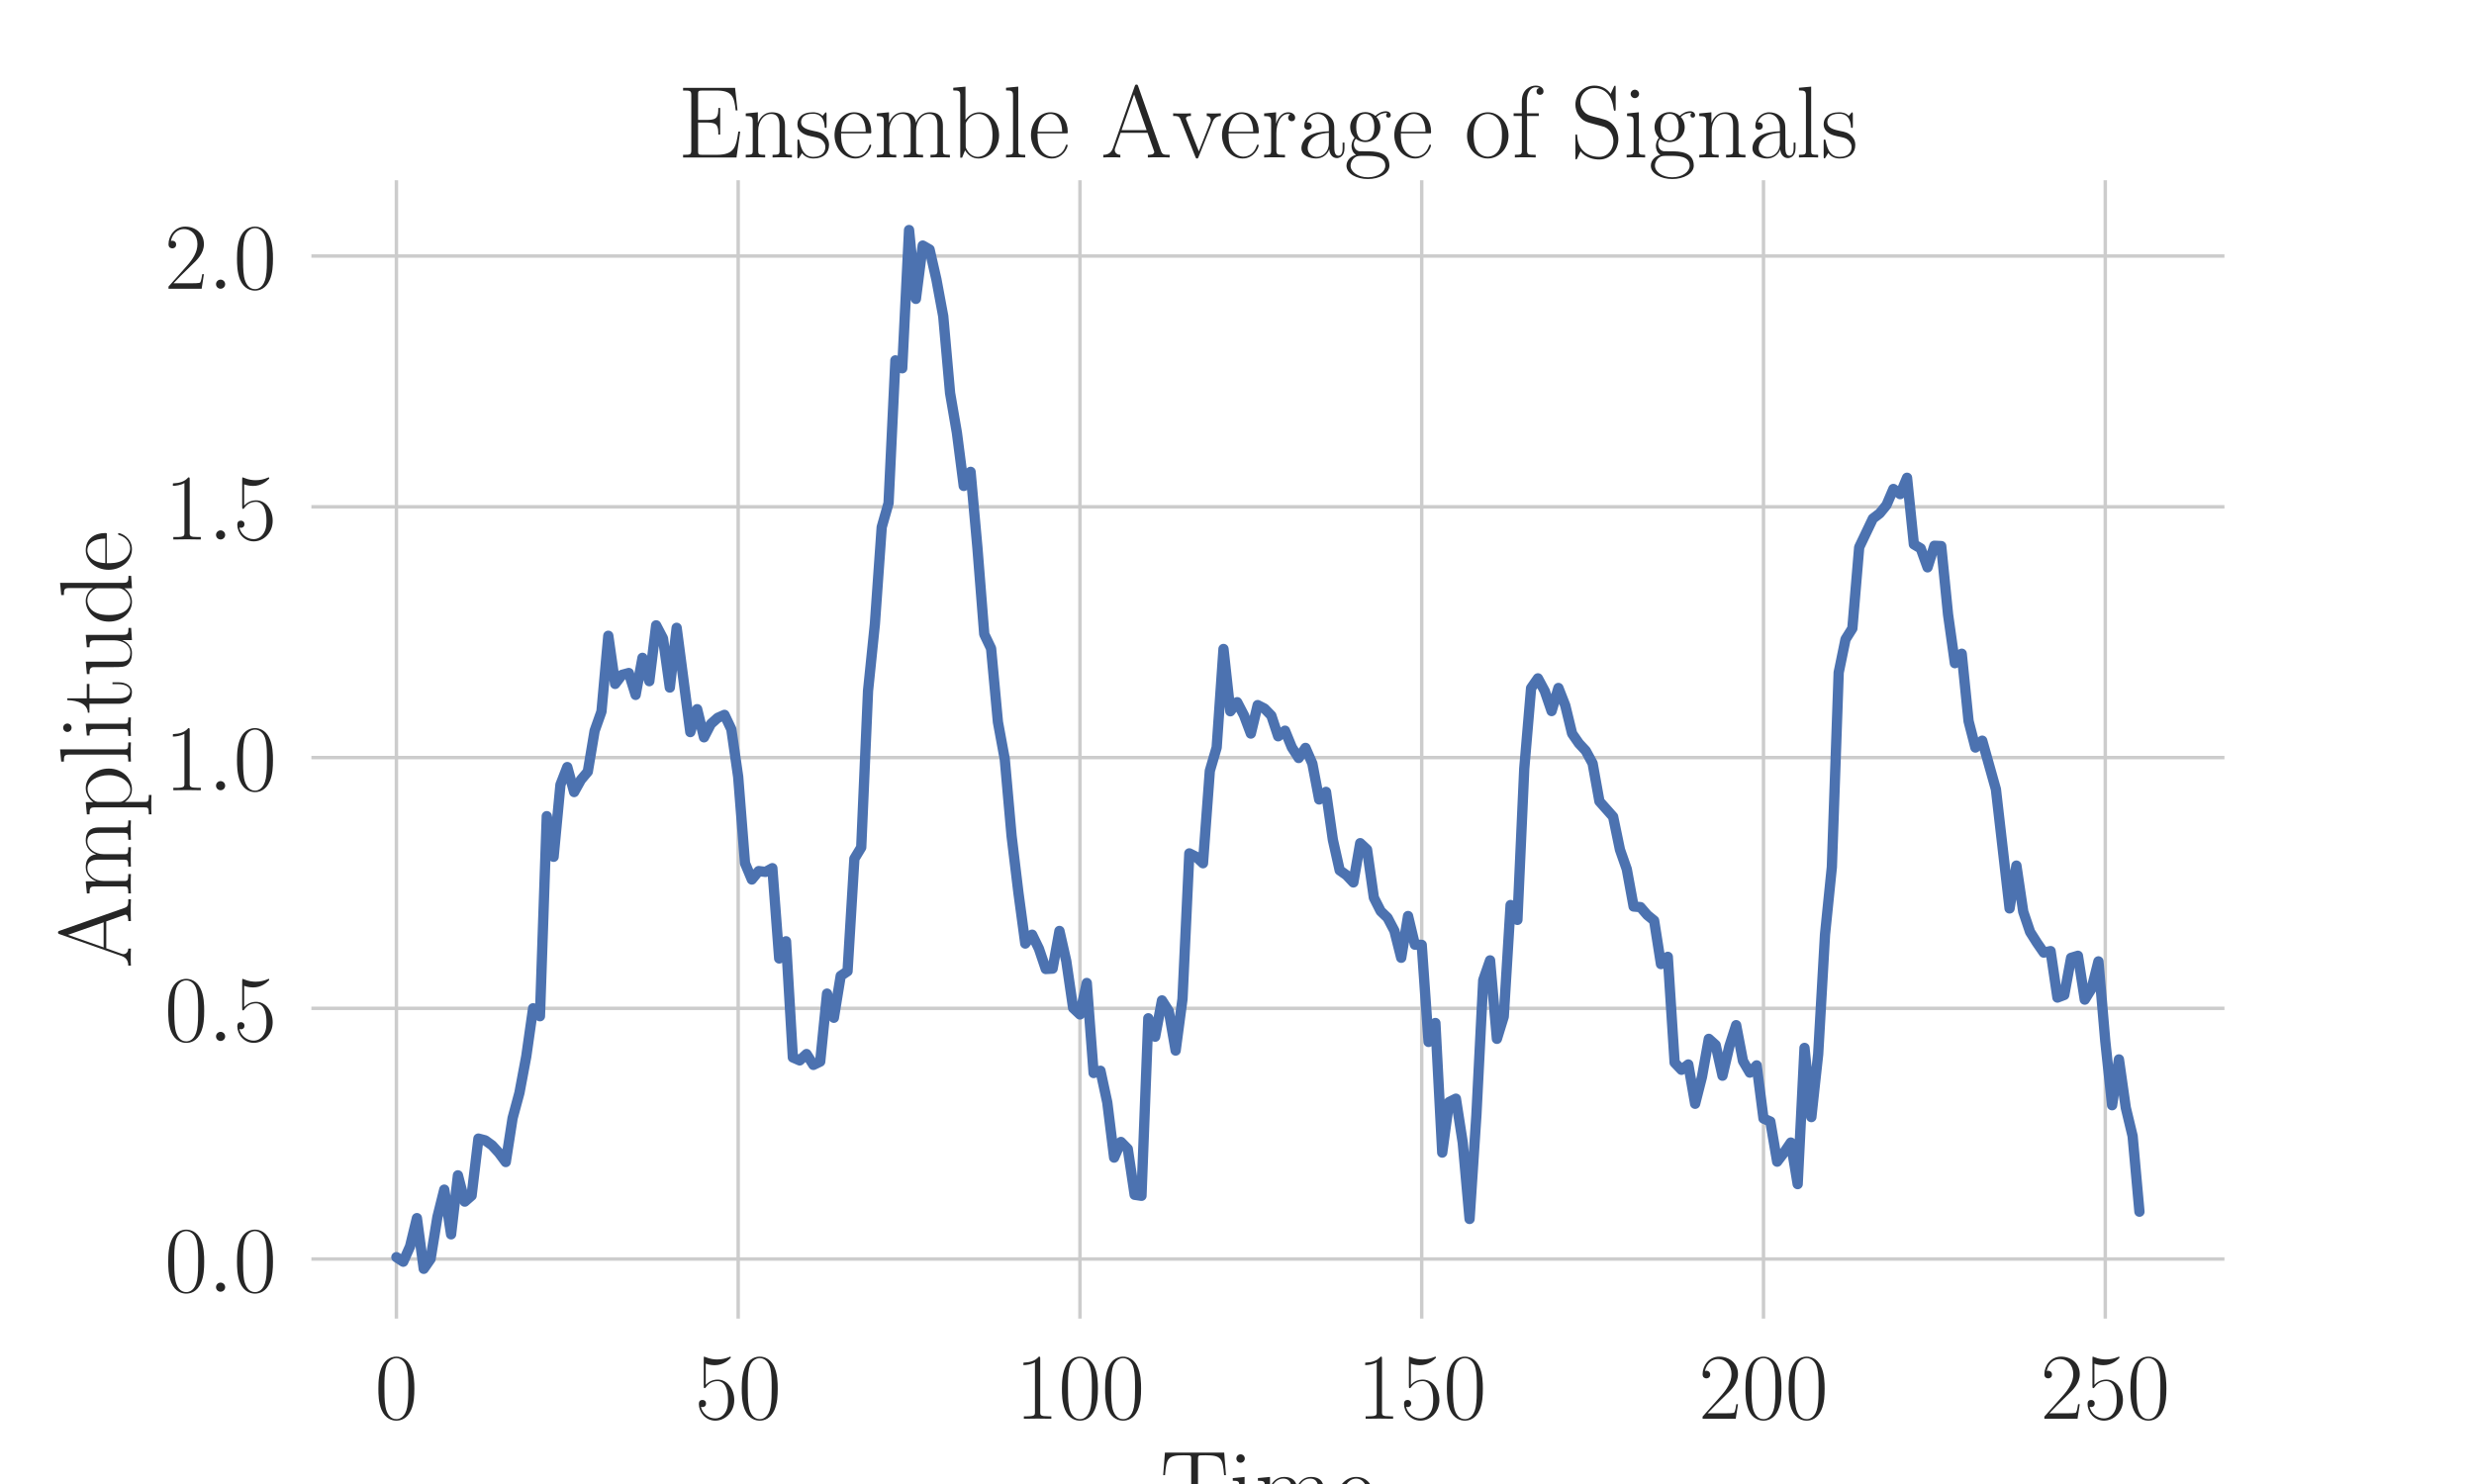
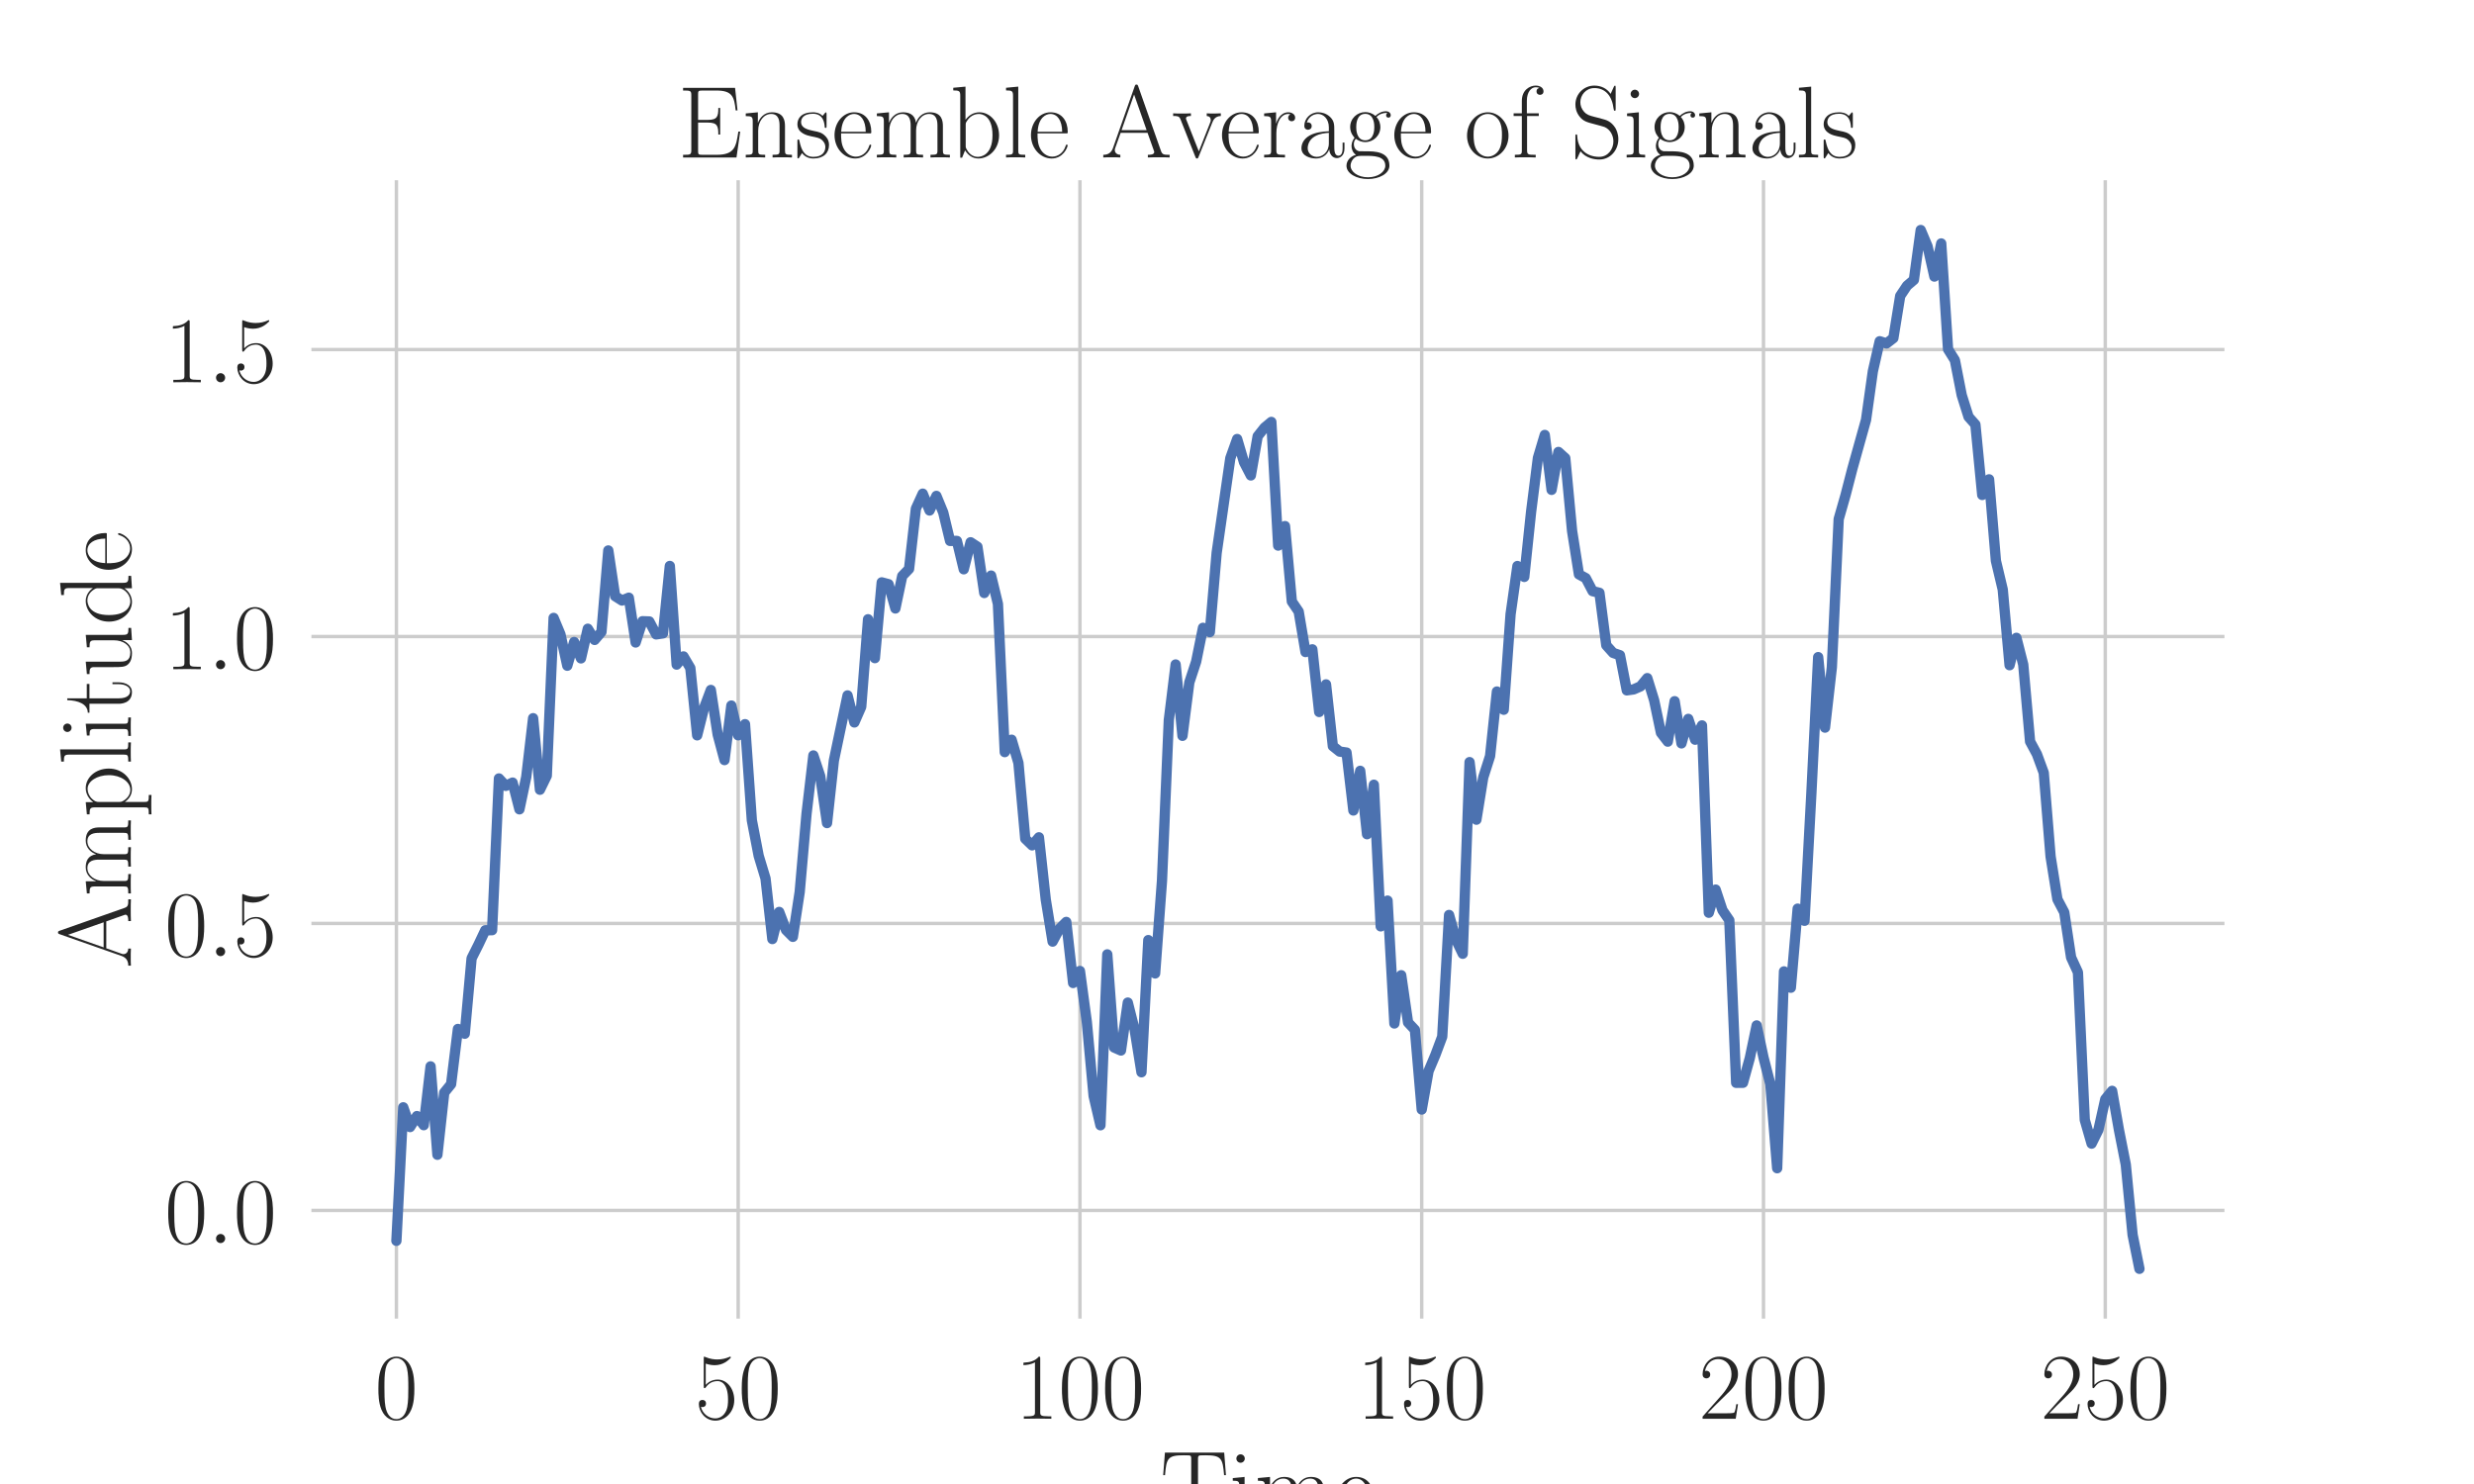
<svg xmlns="http://www.w3.org/2000/svg" xmlns:xlink="http://www.w3.org/1999/xlink" width="720pt" height="432pt" viewBox="0 0 720 432" version="1.1">
  <defs>
    <style type="text/css">*{stroke-linejoin: round; stroke-linecap: butt}</style>
  </defs>
  <g id="figure_1">
    <g id="patch_1">
      <path d="M 0 432  L 720 432  L 720 0  L 0 0  z " style="fill: #ffffff" />
    </g>
    <g id="axes_1">
      <g id="patch_2">
        <path d="M 90 384.48  L 648 384.48  L 648 51.84  L 90 51.84  z " style="fill: #ffffff" />
      </g>
      <g id="matplotlib.axis_1">
        <g id="xtick_1">
          <g id="line2d_1">
-             <path d="M 115.364 384.48  L 115.364 51.84  " clip-path="url(#p183a16403b)" style="fill: none; stroke: #cccccc; stroke-linecap: round" />
+             <path d="M 115.364 384.48  L 115.364 51.84  " clip-path="url(#p6efefc1a61)" style="fill: none; stroke: #cccccc; stroke-linecap: round" />
          </g>
          <g id="text_1">
            <g style="fill: #262626" transform="translate(109.0812 413.0059) scale(0.275 -0.275)">
              <defs>
                <path id="CMR17-30" d="M 2688 2038  C 2688 2430 2682 3099 2413 3613  C 2176 4063 1798 4224 1466 4224  C 1158 4224 768 4082 525 3620  C 269 3137 243 2539 243 2038  C 243 1671 250 1112 448 623  C 723 -39 1216 -128 1466 -128  C 1760 -128 2208 -7 2470 604  C 2662 1048 2688 1568 2688 2038  z M 1466 -26  C 1056 -26 813 328 723 816  C 653 1196 653 1749 653 2109  C 653 2604 653 3015 736 3407  C 858 3954 1216 4121 1466 4121  C 1728 4121 2067 3947 2189 3420  C 2272 3054 2278 2623 2278 2109  C 2278 1691 2278 1176 2202 797  C 2067 96 1690 -26 1466 -26  z " transform="scale(0.015625)" />
              </defs>
              <use xlink:href="#CMR17-30" transform="scale(0.996264)" />
            </g>
          </g>
        </g>
        <g id="xtick_2">
          <g id="line2d_2">
-             <path d="M 214.829 384.48  L 214.829 51.84  " clip-path="url(#p183a16403b)" style="fill: none; stroke: #cccccc; stroke-linecap: round" />
+             <path d="M 214.829 384.48  L 214.829 51.84  " clip-path="url(#p6efefc1a61)" style="fill: none; stroke: #cccccc; stroke-linecap: round" />
          </g>
          <g id="text_2">
            <g style="fill: #262626" transform="translate(202.264 413.0059) scale(0.275 -0.275)">
              <defs>
                <path id="CMR17-35" d="M 730 3750  C 794 3724 1056 3641 1325 3641  C 1920 3641 2246 3961 2432 4140  C 2432 4191 2432 4224 2394 4224  C 2387 4224 2374 4224 2323 4198  C 2099 4102 1837 4032 1517 4032  C 1325 4032 1037 4055 723 4191  C 653 4224 640 4224 634 4224  C 602 4224 595 4217 595 4090  L 595 2231  C 595 2113 595 2080 659 2080  C 691 2080 704 2093 736 2139  C 941 2435 1222 2560 1542 2560  C 1766 2560 2246 2415 2246 1293  C 2246 1087 2246 716 2054 422  C 1894 159 1645 25 1370 25  C 947 25 518 319 403 812  C 429 806 480 793 506 793  C 589 793 749 838 749 1036  C 749 1209 627 1280 506 1280  C 358 1280 262 1190 262 1011  C 262 454 704 -128 1382 -128  C 2042 -128 2669 441 2669 1267  C 2669 2054 2170 2662 1549 2662  C 1222 2662 947 2540 730 2304  L 730 3750  z " transform="scale(0.015625)" />
              </defs>
              <use xlink:href="#CMR17-35" transform="scale(0.996264)" />
              <use xlink:href="#CMR17-30" transform="translate(45.69048 0) scale(0.996264)" />
            </g>
          </g>
        </g>
        <g id="xtick_3">
          <g id="line2d_3">
-             <path d="M 314.294 384.48  L 314.294 51.84  " clip-path="url(#p183a16403b)" style="fill: none; stroke: #cccccc; stroke-linecap: round" />
+             <path d="M 314.294 384.48  L 314.294 51.84  " clip-path="url(#p6efefc1a61)" style="fill: none; stroke: #cccccc; stroke-linecap: round" />
          </g>
          <g id="text_3">
            <g style="fill: #262626" transform="translate(295.4468 413.0059) scale(0.275 -0.275)">
              <defs>
                <path id="CMR17-31" d="M 1702 4083  C 1702 4217 1696 4224 1606 4224  C 1357 3927 979 3833 621 3820  C 602 3820 570 3820 563 3808  C 557 3795 557 3782 557 3648  C 755 3648 1088 3686 1344 3839  L 1344 467  C 1344 243 1331 166 781 166  L 589 166  L 589 0  C 896 6 1216 12 1523 12  C 1830 12 2150 6 2458 0  L 2458 166  L 2266 166  C 1715 166 1702 236 1702 467  L 1702 4083  z " transform="scale(0.015625)" />
              </defs>
              <use xlink:href="#CMR17-31" transform="scale(0.996264)" />
              <use xlink:href="#CMR17-30" transform="translate(45.69048 0) scale(0.996264)" />
              <use xlink:href="#CMR17-30" transform="translate(91.38095 0) scale(0.996264)" />
            </g>
          </g>
        </g>
        <g id="xtick_4">
          <g id="line2d_4">
-             <path d="M 413.759 384.48  L 413.759 51.84  " clip-path="url(#p183a16403b)" style="fill: none; stroke: #cccccc; stroke-linecap: round" />
+             <path d="M 413.759 384.48  L 413.759 51.84  " clip-path="url(#p6efefc1a61)" style="fill: none; stroke: #cccccc; stroke-linecap: round" />
          </g>
          <g id="text_4">
            <g style="fill: #262626" transform="translate(394.912 413.0059) scale(0.275 -0.275)">
              <use xlink:href="#CMR17-31" transform="scale(0.996264)" />
              <use xlink:href="#CMR17-35" transform="translate(45.69048 0) scale(0.996264)" />
              <use xlink:href="#CMR17-30" transform="translate(91.38095 0) scale(0.996264)" />
            </g>
          </g>
        </g>
        <g id="xtick_5">
          <g id="line2d_5">
-             <path d="M 513.225 384.48  L 513.225 51.84  " clip-path="url(#p183a16403b)" style="fill: none; stroke: #cccccc; stroke-linecap: round" />
+             <path d="M 513.225 384.48  L 513.225 51.84  " clip-path="url(#p6efefc1a61)" style="fill: none; stroke: #cccccc; stroke-linecap: round" />
          </g>
          <g id="text_5">
            <g style="fill: #262626" transform="translate(494.3773 413.0059) scale(0.275 -0.275)">
              <defs>
                <path id="CMR17-32" d="M 2669 990  L 2554 990  C 2490 537 2438 460 2413 422  C 2381 371 1920 371 1830 371  L 602 371  C 832 620 1280 1073 1824 1596  C 2214 1966 2669 2400 2669 3033  C 2669 3788 2067 4224 1395 4224  C 691 4224 262 3603 262 3027  C 262 2777 448 2745 525 2745  C 589 2745 781 2783 781 3007  C 781 3206 614 3264 525 3264  C 486 3264 448 3257 422 3244  C 544 3788 915 4057 1306 4057  C 1862 4057 2227 3616 2227 3033  C 2227 2477 1901 1998 1536 1583  L 262 147  L 262 0  L 2515 0  L 2669 990  z " transform="scale(0.015625)" />
              </defs>
              <use xlink:href="#CMR17-32" transform="scale(0.996264)" />
              <use xlink:href="#CMR17-30" transform="translate(45.69048 0) scale(0.996264)" />
              <use xlink:href="#CMR17-30" transform="translate(91.38095 0) scale(0.996264)" />
            </g>
          </g>
        </g>
        <g id="xtick_6">
          <g id="line2d_6">
-             <path d="M 612.69 384.48  L 612.69 51.84  " clip-path="url(#p183a16403b)" style="fill: none; stroke: #cccccc; stroke-linecap: round" />
+             <path d="M 612.69 384.48  L 612.69 51.84  " clip-path="url(#p6efefc1a61)" style="fill: none; stroke: #cccccc; stroke-linecap: round" />
          </g>
          <g id="text_6">
            <g style="fill: #262626" transform="translate(593.8425 413.0059) scale(0.275 -0.275)">
              <use xlink:href="#CMR17-32" transform="scale(0.996264)" />
              <use xlink:href="#CMR17-35" transform="translate(45.69048 0) scale(0.996264)" />
              <use xlink:href="#CMR17-30" transform="translate(91.38095 0) scale(0.996264)" />
            </g>
          </g>
        </g>
        <g id="text_7">
          <g style="fill: #262626" transform="translate(337.6821 443.0904) scale(0.3 -0.3)">
            <defs>
              <path id="CMR17-54" d="M 3981 4332  L 288 4332  L 179 2924  L 294 2924  C 378 3981 467 4166 1453 4166  C 1568 4166 1754 4166 1805 4159  C 1926 4140 1926 4064 1926 3917  L 1926 465  C 1926 236 1907 166 1376 166  L 1197 166  L 1197 0  C 1504 6 1824 12 2138 12  C 2451 12 2771 6 3078 0  L 3078 166  L 2899 166  C 2368 166 2349 236 2349 465  L 2349 3917  C 2349 4057 2349 4134 2464 4159  C 2515 4166 2701 4166 2816 4166  C 3795 4166 3891 3981 3974 2924  L 4090 2924  L 3981 4332  z " transform="scale(0.015625)" />
              <path id="CMR17-69" d="M 992 3961  C 992 4102 877 4224 730 4224  C 589 4224 467 4108 467 3961  C 467 3820 582 3699 730 3699  C 870 3699 992 3814 992 3961  z M 243 2745  L 243 2579  C 602 2579 653 2540 653 2231  L 653 443  C 653 198 627 166 218 166  L 218 0  C 371 12 646 12 806 12  C 960 12 1222 12 1370 0  L 1370 166  C 992 166 979 205 979 436  L 979 2816  L 243 2745  z " transform="scale(0.015625)" />
              <path id="CMR17-6d" d="M 4326 1954  C 4326 2276 4269 2816 3507 2816  C 3072 2816 2771 2520 2656 2173  L 2650 2173  C 2573 2700 2195 2816 1837 2816  C 1331 2816 1069 2424 973 2166  L 966 2166  L 966 2816  L 211 2745  L 211 2578  C 589 2578 646 2540 646 2231  L 646 443  C 646 198 621 166 211 166  L 211 0  C 365 12 646 12 813 12  C 979 12 1267 12 1421 0  L 1421 166  C 1011 166 986 192 986 443  L 986 1678  C 986 2269 1344 2713 1792 2713  C 2266 2713 2317 2289 2317 1980  L 2317 443  C 2317 198 2291 166 1882 166  L 1882 0  C 2035 12 2317 12 2483 12  C 2650 12 2938 12 3091 0  L 3091 166  C 2682 166 2656 192 2656 443  L 2656 1678  C 2656 2269 3014 2713 3462 2713  C 3936 2713 3987 2289 3987 1980  L 3987 443  C 3987 198 3962 166 3552 166  L 3552 0  C 3706 12 3987 12 4154 12  C 4320 12 4608 12 4762 0  L 4762 166  C 4352 166 4326 192 4326 443  L 4326 1954  z " transform="scale(0.015625)" />
              <path id="CMR17-65" d="M 2438 1503  C 2464 1529 2464 1542 2464 1606  C 2464 2251 2118 2816 1389 2816  C 710 2816 173 2175 173 1394  C 173 554 781 -64 1459 -64  C 2176 -64 2458 619 2458 755  C 2458 800 2419 800 2406 800  C 2362 800 2355 787 2330 709  C 2189 270 1837 51 1504 51  C 1229 51 954 206 781 490  C 582 819 582 1200 582 1503  L 2438 1503  z M 589 1600  C 634 2511 1126 2713 1382 2713  C 1818 2713 2112 2308 2118 1600  L 589 1600  z " transform="scale(0.015625)" />
            </defs>
            <use xlink:href="#CMR17-54" transform="scale(0.996264)" />
            <use xlink:href="#CMR17-69" transform="translate(66.50988 0) scale(0.996264)" />
            <use xlink:href="#CMR17-6d" transform="translate(91.38094 0) scale(0.996264)" />
            <use xlink:href="#CMR17-65" transform="translate(168.3005 0) scale(0.996264)" />
          </g>
        </g>
      </g>
      <g id="matplotlib.axis_2">
        <g id="ytick_1">
          <g id="line2d_7">
-             <path d="M 90 366.516  L 648 366.516  " clip-path="url(#p183a16403b)" style="fill: none; stroke: #cccccc; stroke-linecap: round" />
+             <path d="M 90 352.355  L 648 352.355  " clip-path="url(#p6efefc1a61)" style="fill: none; stroke: #cccccc; stroke-linecap: round" />
          </g>
          <g id="text_8">
-             <g style="fill: #262626" transform="translate(47.91852 376.0292) scale(0.275 -0.275)">
+             <g style="fill: #262626" transform="translate(47.91852 361.8677) scale(0.275 -0.275)">
              <defs>
                <path id="CMMI12-3a" d="M 1178 307  C 1178 492 1024 620 870 620  C 685 620 557 467 557 313  C 557 128 710 0 864 0  C 1050 0 1178 153 1178 307  z " transform="scale(0.015625)" />
              </defs>
              <use xlink:href="#CMR17-30" transform="scale(0.996264)" />
              <use xlink:href="#CMMI12-3a" transform="translate(45.69048 0) scale(0.996264)" />
              <use xlink:href="#CMR17-30" transform="translate(72.78765 0) scale(0.996264)" />
            </g>
          </g>
        </g>
        <g id="ytick_2">
          <g id="line2d_8">
-             <path d="M 90 293.522  L 648 293.522  " clip-path="url(#p183a16403b)" style="fill: none; stroke: #cccccc; stroke-linecap: round" />
+             <path d="M 90 268.826  L 648 268.826  " clip-path="url(#p6efefc1a61)" style="fill: none; stroke: #cccccc; stroke-linecap: round" />
          </g>
          <g id="text_9">
-             <g style="fill: #262626" transform="translate(47.91852 303.035) scale(0.275 -0.275)">
+             <g style="fill: #262626" transform="translate(47.91852 278.3391) scale(0.275 -0.275)">
              <use xlink:href="#CMR17-30" transform="scale(0.996264)" />
              <use xlink:href="#CMMI12-3a" transform="translate(45.69048 0) scale(0.996264)" />
              <use xlink:href="#CMR17-35" transform="translate(72.78765 0) scale(0.996264)" />
            </g>
          </g>
        </g>
        <g id="ytick_3">
          <g id="line2d_9">
-             <path d="M 90 220.528  L 648 220.528  " clip-path="url(#p183a16403b)" style="fill: none; stroke: #cccccc; stroke-linecap: round" />
+             <path d="M 90 185.298  L 648 185.298  " clip-path="url(#p6efefc1a61)" style="fill: none; stroke: #cccccc; stroke-linecap: round" />
          </g>
          <g id="text_10">
-             <g style="fill: #262626" transform="translate(47.91852 230.0408) scale(0.275 -0.275)">
+             <g style="fill: #262626" transform="translate(47.91852 194.8105) scale(0.275 -0.275)">
              <use xlink:href="#CMR17-31" transform="scale(0.996264)" />
              <use xlink:href="#CMMI12-3a" transform="translate(45.69048 0) scale(0.996264)" />
              <use xlink:href="#CMR17-30" transform="translate(72.78765 0) scale(0.996264)" />
            </g>
          </g>
        </g>
        <g id="ytick_4">
          <g id="line2d_10">
-             <path d="M 90 147.534  L 648 147.534  " clip-path="url(#p183a16403b)" style="fill: none; stroke: #cccccc; stroke-linecap: round" />
+             <path d="M 90 101.769  L 648 101.769  " clip-path="url(#p6efefc1a61)" style="fill: none; stroke: #cccccc; stroke-linecap: round" />
          </g>
          <g id="text_11">
-             <g style="fill: #262626" transform="translate(47.91852 157.0466) scale(0.275 -0.275)">
+             <g style="fill: #262626" transform="translate(47.91852 111.2819) scale(0.275 -0.275)">
              <use xlink:href="#CMR17-31" transform="scale(0.996264)" />
              <use xlink:href="#CMMI12-3a" transform="translate(45.69048 0) scale(0.996264)" />
              <use xlink:href="#CMR17-35" transform="translate(72.78765 0) scale(0.996264)" />
            </g>
          </g>
        </g>
-         <g id="ytick_5">
-           <g id="line2d_11">
-             <path d="M 90 74.539  L 648 74.539  " clip-path="url(#p183a16403b)" style="fill: none; stroke: #cccccc; stroke-linecap: round" />
-           </g>
-           <g id="text_12">
-             <g style="fill: #262626" transform="translate(47.91852 84.05239) scale(0.275 -0.275)">
-               <use xlink:href="#CMR17-32" transform="scale(0.996264)" />
-               <use xlink:href="#CMMI12-3a" transform="translate(45.69048 0) scale(0.996264)" />
-               <use xlink:href="#CMR17-30" transform="translate(72.78765 0) scale(0.996264)" />
-             </g>
-           </g>
-         </g>
-         <g id="text_13">
+         <g id="text_12">
          <g style="fill: #262626" transform="translate(38.10507 281.788) rotate(-90) scale(0.3 -0.3)">
            <defs>
              <path id="CMR17-41" d="M 2323 4441  C 2291 4524 2278 4544 2214 4544  C 2150 4544 2138 4524 2106 4441  L 749 580  C 627 236 371 166 147 166  L 147 0  C 262 12 518 12 640 12  C 800 12 1056 12 1210 0  L 1210 166  C 909 179 864 382 864 459  C 864 516 877 548 890 586  L 1229 1536  L 2906 1536  L 3290 453  C 3322 376 3322 363 3322 338  C 3322 166 3046 166 2925 166  L 2925 0  C 3110 12 3443 12 3642 12  C 3808 12 4128 12 4282 0  L 4282 166  C 3942 166 3827 166 3744 402  L 2323 4441  z M 2067 3924  L 2848 1702  L 1286 1702  L 2067 3924  z " transform="scale(0.015625)" />
              <path id="CMR17-70" d="M 1408 -1114  C 998 -1114 973 -1088 973 -834  L 973 380  C 1158 109 1427 -64 1766 -64  C 2406 -64 3053 503 3053 1382  C 3053 2196 2496 2816 1837 2816  C 1453 2816 1139 2603 960 2345  L 960 2816  L 198 2745  L 198 2577  C 576 2577 634 2539 634 2228  L 634 -834  C 634 -1081 608 -1114 198 -1114  L 198 -1280  C 352 -1268 634 -1268 800 -1268  C 966 -1268 1254 -1268 1408 -1280  L 1408 -1114  z M 973 2015  C 973 2106 973 2241 1222 2481  C 1254 2506 1472 2700 1792 2700  C 2259 2700 2643 2112 2643 1376  C 2643 639 2234 38 1728 38  C 1498 38 1248 148 1056 451  C 973 594 973 632 973 736  L 973 2015  z " transform="scale(0.015625)" />
              <path id="CMR17-6c" d="M 979 4416  L 218 4345  L 218 4179  C 595 4179 653 4141 653 3835  L 653 439  C 653 198 627 166 218 166  L 218 0  C 371 12 653 12 813 12  C 979 12 1261 12 1414 0  L 1414 166  C 1005 166 979 191 979 439  L 979 4416  z " transform="scale(0.015625)" />
              <path id="CMR17-74" d="M 966 2585  L 1862 2585  L 1862 2752  L 966 2752  L 966 3968  L 851 3968  C 838 3292 614 2700 70 2687  L 70 2585  L 627 2585  L 627 778  C 627 655 627 -64 1370 -64  C 1747 -64 1965 308 1965 784  L 1965 1151  L 1850 1151  L 1850 790  C 1850 347 1677 51 1408 51  C 1222 51 966 179 966 765  L 966 2585  z " transform="scale(0.015625)" />
              <path id="CMR17-75" d="M 1882 2745  L 1882 2579  C 2259 2579 2317 2540 2317 2229  L 2317 1053  C 2317 510 2029 38 1555 38  C 1030 38 986 355 986 691  L 986 2816  L 211 2745  L 211 2579  C 467 2579 640 2579 646 2320  L 646 1079  C 646 646 646 368 813 187  C 896 103 1056 -64 1517 -64  C 2061 -64 2272 400 2323 536  L 2330 536  L 2330 -64  L 3091 -13  L 3091 154  C 2714 154 2656 193 2656 503  L 2656 2816  L 1882 2745  z " transform="scale(0.015625)" />
              <path id="CMR17-64" d="M 1869 4345  L 1869 4179  C 2246 4179 2304 4141 2304 3843  L 2304 2371  C 2278 2403 2016 2816 1498 2816  C 845 2816 211 2228 211 1376  C 211 529 806 -64 1434 -64  C 1978 -64 2259 361 2291 406  L 2291 -64  L 3066 -13  L 3066 154  C 2688 154 2630 193 2630 503  L 2630 4416  L 1869 4345  z M 2291 762  C 2291 568 2176 393 2029 264  C 1811 70 1594 38 1472 38  C 1286 38 621 135 621 1369  C 621 2636 1363 2713 1530 2713  C 1824 2713 2061 2545 2208 2313  C 2291 2177 2291 2157 2291 2041  L 2291 762  z " transform="scale(0.015625)" />
            </defs>
            <use xlink:href="#CMR17-41" transform="scale(0.996264)" />
            <use xlink:href="#CMR17-6d" transform="translate(69.07243 0) scale(0.996264)" />
            <use xlink:href="#CMR17-70" transform="translate(145.992 0) scale(0.996264)" />
            <use xlink:href="#CMR17-6c" transform="translate(196.8874 0) scale(0.996264)" />
            <use xlink:href="#CMR17-69" transform="translate(221.7584 0) scale(0.996264)" />
            <use xlink:href="#CMR17-74" transform="translate(246.6295 0) scale(0.996264)" />
            <use xlink:href="#CMR17-75" transform="translate(281.9103 0) scale(0.996264)" />
            <use xlink:href="#CMR17-64" transform="translate(332.8056 0) scale(0.996264)" />
            <use xlink:href="#CMR17-65" transform="translate(383.701 0) scale(0.996264)" />
          </g>
        </g>
      </g>
-       <g id="line2d_12">
-         <path d="M 115.364 365.975  L 117.353 367.29  L 119.342 362.815  L 121.332 354.607  L 123.321 369.36  L 125.31 366.492  L 127.299 354.273  L 129.289 346.311  L 131.278 359.322  L 133.267 342.149  L 135.257 349.799  L 137.246 348.058  L 139.235 331.448  L 141.225 331.968  L 143.214 333.416  L 145.203 335.597  L 147.193 338.279  L 149.182 325.487  L 151.171 318.13  L 153.16 307.513  L 155.15 293.518  L 157.139 295.825  L 159.128 237.59  L 161.118 249.416  L 163.107 228.423  L 165.096 223.295  L 167.086 230.569  L 169.075 226.99  L 171.064 224.634  L 173.053 212.744  L 175.043 207.131  L 177.032 185.077  L 179.021 199.09  L 181.011 196.459  L 183 195.918  L 184.989 202.289  L 186.979 191.502  L 188.968 198.296  L 190.957 182.043  L 192.947 185.849  L 194.936 200.152  L 196.925 182.758  L 200.904 213.117  L 202.893 206.445  L 204.882 214.638  L 206.872 210.766  L 208.861 208.974  L 210.85 208.103  L 212.84 212.295  L 214.829 226.121  L 216.818 251.282  L 218.807 256.027  L 220.797 253.575  L 222.786 253.815  L 224.775 252.729  L 226.765 279.013  L 228.754 274.013  L 230.743 307.832  L 232.733 308.692  L 234.722 306.836  L 236.711 309.997  L 238.701 309.036  L 240.69 289.25  L 242.679 296.273  L 244.668 284.077  L 246.658 282.737  L 248.647 249.973  L 250.636 246.688  L 252.626 201.08  L 254.615 181.656  L 256.604 153.459  L 258.594 146.461  L 260.583 104.906  L 262.572 107.2  L 264.561 66.96  L 266.551 87.004  L 268.54 71.486  L 270.529 72.626  L 272.519 81.335  L 274.508 92.069  L 276.497 114.413  L 278.487 125.997  L 280.476 141.459  L 282.465 137.359  L 284.455 159.459  L 286.444 184.614  L 288.433 188.775  L 290.422 210.189  L 292.412 220.98  L 294.401 243.354  L 296.39 259.884  L 298.38 274.67  L 300.369 272.094  L 302.358 276.185  L 304.348 282.082  L 306.337 281.971  L 308.326 271.004  L 310.316 279.774  L 312.305 293.429  L 314.294 295.309  L 316.283 286.152  L 318.273 312.36  L 320.262 311.702  L 322.251 320.935  L 324.241 336.982  L 326.23 332.429  L 328.219 334.457  L 330.209 347.809  L 332.198 348.106  L 334.187 296.426  L 336.176 301.786  L 338.166 291.224  L 340.155 294.36  L 342.144 305.819  L 344.134 290.817  L 346.123 248.421  L 348.112 249.421  L 350.102 251.288  L 352.091 224.41  L 354.08 217.602  L 356.07 188.92  L 358.059 207.054  L 360.048 204.413  L 362.037 208.248  L 364.027 213.545  L 366.016 205.26  L 368.005 206.272  L 369.995 208.322  L 371.984 214.34  L 373.973 212.704  L 375.963 217.581  L 377.952 220.657  L 379.941 217.716  L 381.93 222.282  L 383.92 232.726  L 385.909 230.518  L 387.898 244.465  L 389.888 253.352  L 391.877 254.762  L 393.866 256.876  L 395.856 245.45  L 397.845 247.308  L 399.834 261.32  L 401.824 265.254  L 403.813 267.165  L 405.802 270.938  L 407.791 278.815  L 409.781 266.658  L 411.77 274.995  L 413.759 275.054  L 415.749 303.307  L 417.738 297.8  L 419.727 335.526  L 421.717 320.824  L 423.706 319.828  L 425.695 332.63  L 427.684 354.844  L 429.674 324.558  L 431.663 285.311  L 433.652 279.567  L 435.642 302.411  L 437.631 295.949  L 439.62 263.461  L 441.61 267.778  L 443.599 223.752  L 445.588 200.32  L 447.578 197.474  L 449.567 201.181  L 451.556 206.993  L 453.545 200.272  L 455.535 205.368  L 457.524 213.541  L 459.513 216.413  L 461.503 218.554  L 463.492 222.226  L 465.481 233.281  L 469.46 237.757  L 471.449 247.341  L 473.439 253.033  L 475.428 263.891  L 477.417 264.067  L 479.406 266.372  L 481.396 267.994  L 483.385 280.642  L 485.374 278.538  L 487.364 309.333  L 489.353 311.42  L 491.342 309.871  L 493.332 321.314  L 495.321 313.475  L 497.31 302.41  L 499.299 304.203  L 501.289 313.143  L 503.278 304.618  L 505.267 298.43  L 507.257 308.854  L 509.246 312.244  L 511.235 310.134  L 513.225 325.601  L 515.214 326.484  L 517.203 338.167  L 519.193 335.539  L 521.182 332.604  L 523.171 344.702  L 525.16 305.05  L 527.15 325.188  L 529.139 306.86  L 531.128 272.039  L 533.118 252.399  L 535.107 195.773  L 537.096 186.1  L 539.086 182.934  L 541.075 159.313  L 545.053 150.971  L 547.043 149.448  L 549.032 147.013  L 551.021 142.34  L 553.011 143.837  L 555 139.079  L 556.989 158.456  L 558.979 159.642  L 560.968 165.157  L 562.957 158.871  L 564.947 158.963  L 566.936 178.896  L 568.925 193.053  L 570.914 190.306  L 572.904 209.903  L 574.893 217.611  L 576.882 215.616  L 580.861 229.772  L 584.84 264.452  L 586.829 251.981  L 588.818 265.391  L 590.807 271.28  L 592.797 274.424  L 594.786 277.306  L 596.775 276.87  L 598.765 290.397  L 600.754 289.639  L 602.743 278.83  L 604.733 278.231  L 606.722 290.997  L 608.711 287.782  L 610.701 279.865  L 612.69 303.061  L 614.679 321.738  L 616.668 308.399  L 618.658 322.442  L 620.647 330.714  L 622.636 352.727  L 622.636 352.727  " clip-path="url(#p183a16403b)" style="fill: none; stroke: #4c72b0; stroke-width: 3; stroke-linecap: round" />
+       <g id="line2d_11">
+         <path d="M 115.364 361.204  L 117.353 322.345  L 119.342 328.087  L 121.332 324.894  L 123.321 327.545  L 125.31 310.429  L 127.299 336.156  L 129.289 318.062  L 131.278 315.612  L 133.267 299.531  L 135.257 300.922  L 137.246 278.97  L 139.235 275.015  L 141.225 270.809  L 143.214 270.774  L 145.203 226.611  L 147.193 228.769  L 149.182 227.82  L 151.171 235.599  L 153.16 226.141  L 155.15 209.073  L 157.139 229.895  L 159.128 225.813  L 161.118 179.879  L 163.107 184.659  L 165.096 193.791  L 167.086 186.893  L 169.075 191.657  L 171.064 183.03  L 173.053 186.283  L 175.043 183.954  L 177.032 160.244  L 179.021 173.544  L 181.011 174.812  L 183 173.994  L 184.989 187.032  L 186.979 180.844  L 188.968 180.913  L 190.957 184.672  L 192.947 184.374  L 194.936 164.751  L 196.925 193.465  L 198.914 191.087  L 200.904 194.461  L 202.893 214.061  L 204.882 206.163  L 206.872 200.851  L 208.861 213.823  L 210.85 221.259  L 212.84 205.389  L 214.829 214.052  L 216.818 210.81  L 218.807 238.792  L 220.797 249.135  L 222.786 255.71  L 224.775 273.358  L 226.765 265.473  L 228.754 270.726  L 230.743 272.719  L 232.733 259.664  L 234.722 236.902  L 236.711 219.915  L 238.701 225.927  L 240.69 239.6  L 242.679 221.389  L 246.658 202.441  L 248.647 210.306  L 250.636 205.76  L 252.626 180.272  L 254.615 191.587  L 256.604 169.531  L 258.594 170.062  L 260.583 177.125  L 262.572 167.687  L 264.561 165.615  L 266.551 148.069  L 268.54 143.708  L 270.529 148.605  L 272.519 144.359  L 274.508 149.202  L 276.497 157.463  L 278.487 157.47  L 280.476 165.719  L 282.465 157.859  L 284.455 159.16  L 286.444 172.623  L 288.433 167.55  L 290.422 175.798  L 292.412 218.944  L 294.401 215.335  L 296.39 222.083  L 298.38 244.158  L 300.369 246.082  L 302.358 243.747  L 304.348 261.899  L 306.337 274.101  L 308.326 270.367  L 310.316 268.381  L 312.305 286.155  L 314.294 282.655  L 316.283 297.418  L 318.273 319.033  L 320.262 327.568  L 322.251 277.825  L 324.241 304.924  L 326.23 305.807  L 328.219 291.859  L 330.209 299.74  L 332.198 312.137  L 334.187 273.669  L 336.176 283.37  L 338.166 256.447  L 340.155 209.667  L 342.144 193.436  L 344.134 214.2  L 346.123 198.671  L 348.112 192.601  L 350.102 182.763  L 352.091 184.02  L 354.08 160.918  L 358.059 133.363  L 360.048 127.802  L 362.037 134.558  L 364.027 138.403  L 366.016 126.995  L 368.005 124.49  L 369.995 122.827  L 371.984 158.821  L 373.973 153.147  L 375.963 175.101  L 377.952 178.028  L 379.941 189.809  L 381.93 189.027  L 383.92 207.266  L 385.909 199.229  L 387.898 217.203  L 389.888 218.789  L 391.877 219.072  L 393.866 235.939  L 395.856 224.391  L 397.845 242.843  L 399.834 228.439  L 401.824 269.668  L 403.813 262.174  L 405.802 297.938  L 407.791 283.896  L 409.781 297.648  L 411.77 299.772  L 413.759 322.988  L 415.749 311.798  L 417.738 307.089  L 419.727 301.779  L 421.717 266.349  L 423.706 273.495  L 425.695 277.636  L 427.684 221.855  L 429.674 238.614  L 431.663 226.312  L 433.652 220.091  L 435.642 201.309  L 437.631 206.608  L 439.62 178.789  L 441.61 164.771  L 443.599 167.937  L 445.588 149.014  L 447.578 133.294  L 449.567 126.616  L 451.556 142.595  L 453.545 131.567  L 455.535 133.371  L 457.524 154.587  L 459.513 167.199  L 461.503 168.293  L 463.492 172.084  L 465.481 172.573  L 467.471 187.842  L 469.46 190.06  L 471.449 190.742  L 473.439 200.962  L 475.428 200.683  L 477.417 199.815  L 479.406 197.403  L 481.396 203.849  L 483.385 213.322  L 485.374 215.897  L 487.364 204.123  L 489.353 216.402  L 491.342 209.272  L 493.332 215.327  L 495.321 211.169  L 497.31 265.704  L 499.299 258.965  L 501.289 264.983  L 503.278 267.896  L 505.267 315.216  L 507.257 315.201  L 509.246 307.991  L 511.235 298.503  L 513.225 307.825  L 515.214 315.591  L 517.203 340.076  L 519.193 282.781  L 521.182 287.531  L 523.171 264.512  L 525.16 268.042  L 527.15 231.062  L 529.139 191.291  L 531.128 211.812  L 533.118 194.242  L 535.107 151.116  L 537.096 144.155  L 539.086 136.465  L 543.064 122.225  L 545.053 108.077  L 547.043 99.341  L 549.032 99.975  L 551.021 98.43  L 553.011 86.143  L 555 83.172  L 556.989 81.475  L 558.979 66.96  L 560.968 71.696  L 562.957 80.507  L 564.947 70.873  L 566.936 101.674  L 568.925 104.856  L 570.914 115.021  L 572.904 121.343  L 574.893 123.582  L 576.882 144.084  L 578.872 139.538  L 580.861 163.245  L 582.85 171.618  L 584.84 193.645  L 586.829 185.675  L 588.818 193.469  L 590.807 215.856  L 592.797 219.544  L 594.786 224.956  L 596.775 249.322  L 598.765 261.802  L 600.754 265.58  L 602.743 278.713  L 604.733 283.037  L 606.722 325.999  L 608.711 332.909  L 610.701 328.887  L 612.69 319.982  L 614.679 317.554  L 616.668 328.909  L 618.658 339.003  L 620.647 359.468  L 622.636 369.36  L 622.636 369.36  " clip-path="url(#p6efefc1a61)" style="fill: none; stroke: #4c72b0; stroke-width: 3; stroke-linecap: round" />
      </g>
      <g id="patch_3">
        <path d="M 90 384.48  L 90 51.84  " style="fill: none; stroke: #ffffff; stroke-width: 1.25; stroke-linejoin: miter; stroke-linecap: square" />
      </g>
      <g id="patch_4">
        <path d="M 648 384.48  L 648 51.84  " style="fill: none; stroke: #ffffff; stroke-width: 1.25; stroke-linejoin: miter; stroke-linecap: square" />
      </g>
      <g id="patch_5">
        <path d="M 90 384.48  L 648 384.48  " style="fill: none; stroke: #ffffff; stroke-width: 1.25; stroke-linejoin: miter; stroke-linecap: square" />
      </g>
      <g id="patch_6">
        <path d="M 90 51.84  L 648 51.84  " style="fill: none; stroke: #ffffff; stroke-width: 1.25; stroke-linejoin: miter; stroke-linecap: square" />
      </g>
-       <g id="text_14">
+       <g id="text_13">
        <g style="fill: #262626" transform="translate(197.2739 45.84) scale(0.3 -0.3)">
          <defs>
            <path id="CMR17-45" d="M 3885 1614  L 3770 1614  C 3629 676 3546 166 2419 166  L 1530 166  C 1274 166 1261 198 1261 415  L 1261 2176  L 1862 2176  C 2464 2176 2522 1959 2522 1429  L 2637 1429  L 2637 3086  L 2522 3086  C 2522 2558 2464 2342 1862 2342  L 1261 2342  L 1261 3924  C 1261 4141 1274 4172 1530 4172  L 2406 4172  C 3398 4172 3514 3778 3603 2933  L 3718 2933  L 3565 4339  L 326 4339  L 326 4172  C 768 4172 838 4172 838 3886  L 838 453  C 838 166 768 166 326 166  L 326 0  L 3654 0  L 3885 1614  z " transform="scale(0.015625)" />
            <path id="CMR17-6e" d="M 2656 1954  C 2656 2282 2592 2816 1837 2816  C 1331 2816 1069 2424 973 2166  L 966 2166  L 966 2816  L 211 2745  L 211 2578  C 589 2578 646 2540 646 2231  L 646 443  C 646 198 621 166 211 166  L 211 0  C 365 12 646 12 813 12  C 979 12 1267 12 1421 0  L 1421 166  C 1011 166 986 192 986 443  L 986 1678  C 986 2269 1344 2713 1792 2713  C 2266 2713 2317 2289 2317 1980  L 2317 443  C 2317 198 2291 166 1882 166  L 1882 0  C 2035 12 2317 12 2483 12  C 2650 12 2938 12 3091 0  L 3091 166  C 2682 166 2656 192 2656 443  L 2656 1954  z " transform="scale(0.015625)" />
            <path id="CMR17-73" d="M 1978 2688  C 1978 2803 1971 2809 1933 2809  C 1907 2809 1901 2803 1824 2707  C 1805 2681 1747 2617 1728 2592  C 1523 2809 1235 2816 1126 2816  C 416 2816 160 2444 160 2073  C 160 1497 813 1363 998 1324  C 1402 1241 1542 1216 1677 1100  C 1760 1024 1901 883 1901 652  C 1901 384 1747 38 1158 38  C 602 38 403 460 288 1024  C 269 1113 269 1120 218 1120  C 166 1120 160 1113 160 985  L 160 64  C 160 -52 166 -58 205 -58  C 237 -58 243 -52 275 0  C 314 57 410 211 448 275  C 576 102 800 -64 1158 -64  C 1792 -64 2131 281 2131 780  C 2131 1107 1958 1280 1875 1356  C 1683 1555 1459 1600 1190 1651  C 838 1728 390 1817 390 2208  C 390 2374 480 2726 1126 2726  C 1811 2726 1850 2086 1862 1881  C 1869 1849 1901 1843 1920 1843  C 1978 1843 1978 1862 1978 1971  L 1978 2688  z " transform="scale(0.015625)" />
            <path id="CMR17-62" d="M 960 4416  L 198 4345  L 198 4179  C 576 4179 634 4141 634 3843  L 634 -13  L 749 -13  L 934 445  C 1120 141 1395 -64 1766 -64  C 2406 -64 3053 503 3053 1382  C 3053 2209 2477 2816 1830 2816  C 1434 2816 1152 2603 960 2351  L 960 4416  z M 973 2022  C 973 2138 973 2157 1062 2293  C 1312 2681 1670 2713 1792 2713  C 1984 2713 2643 2610 2643 1388  C 2643 109 1888 38 1734 38  C 1536 38 1248 115 1043 490  C 973 613 973 626 973 742  L 973 2022  z " transform="scale(0.015625)" />
            <path id="CMR17-76" d="M 2502 2173  C 2560 2315 2662 2572 3034 2585  L 3034 2752  C 2912 2745 2752 2739 2630 2739  C 2496 2739 2285 2739 2157 2752  L 2157 2585  C 2317 2572 2406 2495 2406 2328  C 2406 2270 2406 2257 2368 2167  L 1664 379  L 902 2308  C 864 2392 864 2405 864 2431  C 864 2585 1075 2585 1171 2585  L 1171 2752  C 1018 2739 736 2739 576 2739  C 403 2739 205 2739 64 2752  L 64 2585  C 307 2585 442 2585 518 2386  L 1446 44  C 1485 -52 1491 -64 1549 -64  C 1606 -64 1613 -52 1651 44  L 2502 2173  z " transform="scale(0.015625)" />
            <path id="CMR17-72" d="M 960 1517  C 960 2134 1222 2713 1702 2713  C 1747 2713 1792 2707 1837 2687  C 1837 2687 1696 2642 1696 2475  C 1696 2321 1818 2257 1914 2257  C 1990 2257 2131 2302 2131 2482  C 2131 2687 1926 2816 1709 2816  C 1222 2816 1011 2340 947 2115  L 941 2115  L 941 2816  L 198 2745  L 198 2578  C 576 2578 634 2540 634 2231  L 634 443  C 634 198 608 166 198 166  L 198 0  C 352 12 646 12 813 12  C 998 12 1325 12 1498 0  L 1498 166  C 1037 166 960 166 960 455  L 960 1517  z " transform="scale(0.015625)" />
            <path id="CMR17-61" d="M 2304 1656  C 2304 2048 2304 2275 2035 2534  C 1798 2751 1523 2816 1306 2816  C 800 2816 435 2408 435 1977  C 435 1740 627 1728 666 1728  C 749 1728 896 1779 896 1958  C 896 2118 774 2188 666 2188  C 640 2188 608 2182 589 2176  C 723 2594 1069 2713 1293 2713  C 1613 2713 1965 2421 1965 1875  L 1965 1632  C 1587 1619 1133 1568 774 1373  C 371 1147 256 822 256 576  C 256 77 832 -64 1171 -64  C 1523 -64 1850 135 1990 505  C 2003 219 2182 -39 2464 -39  C 2598 -39 2938 51 2938 563  L 2938 926  L 2822 926  L 2822 557  C 2822 161 2650 109 2566 109  C 2304 109 2304 446 2304 732  L 2304 1656  z M 1965 887  C 1965 323 1568 38 1216 38  C 896 38 646 278 646 576  C 646 771 730 1114 1101 1322  C 1408 1497 1760 1523 1965 1536  L 1965 887  z " transform="scale(0.015625)" />
            <path id="CMR17-67" d="M 710 1165  C 832 1068 1043 960 1299 960  C 1805 960 2240 1359 2240 1895  C 2240 2063 2189 2321 1997 2521  C 2176 2713 2438 2777 2586 2777  C 2611 2777 2650 2777 2682 2758  C 2656 2751 2598 2726 2598 2623  C 2598 2540 2656 2483 2739 2483  C 2835 2483 2886 2547 2886 2630  C 2886 2751 2790 2880 2586 2880  C 2330 2880 2106 2758 1926 2591  C 1734 2764 1504 2828 1299 2828  C 794 2828 358 2431 358 1895  C 358 1527 570 1294 634 1230  C 442 1004 442 742 442 710  C 442 544 506 300 723 166  C 390 82 128 -184 128 -517  C 128 -996 736 -1344 1466 -1344  C 2170 -1344 2803 -1009 2803 -510  C 2803 384 1856 384 1363 384  C 1216 384 954 384 922 390  C 723 422 589 601 589 825  C 589 883 589 1024 710 1165  z M 1299 1068  C 736 1068 736 1766 736 1895  C 736 2024 736 2719 1299 2719  C 1862 2719 1862 2024 1862 1895  C 1862 1766 1862 1068 1299 1068  z M 1466 -1236  C 826 -1236 384 -883 384 -517  C 384 -311 493 -118 634 -11  C 794 102 858 102 1293 102  C 1818 102 2547 102 2547 -517  C 2547 -883 2106 -1236 1466 -1236  z " transform="scale(0.015625)" />
            <path id="CMR17-6f" d="M 2758 1356  C 2758 2176 2163 2816 1466 2816  C 768 2816 173 2176 173 1356  C 173 550 768 -64 1466 -64  C 2163 -64 2758 550 2758 1356  z M 1466 51  C 1165 51 909 230 762 480  C 602 768 582 1126 582 1408  C 582 1676 595 2009 762 2297  C 890 2508 1139 2713 1466 2713  C 1754 2713 1997 2553 2150 2329  C 2349 2028 2349 1606 2349 1408  C 2349 1158 2336 774 2163 467  C 1984 172 1709 51 1466 51  z " transform="scale(0.015625)" />
            <path id="CMR17-66" d="M 979 2585  L 1709 2585  L 1709 2752  L 966 2752  L 966 3539  C 966 4076 1235 4377 1510 4377  C 1594 4377 1690 4363 1754 4339  C 1702 4326 1568 4281 1568 4121  C 1568 3955 1696 3904 1786 3904  C 1875 3904 2003 3955 2003 4121  C 2003 4353 1773 4480 1517 4480  C 1152 4480 653 4211 653 3526  L 653 2752  L 141 2752  L 141 2585  L 653 2585  L 653 441  C 653 198 627 166 218 166  L 218 0  C 371 12 666 12 832 12  C 1018 12 1344 12 1517 0  L 1517 166  C 1056 166 979 166 979 454  L 979 2585  z " transform="scale(0.015625)" />
            <path id="CMR17-53" d="M 2803 4351  C 2803 4467 2797 4473 2758 4473  C 2720 4473 2707 4447 2682 4390  L 2490 3965  C 2246 4320 1875 4480 1472 4480  C 819 4480 294 3958 294 3301  C 294 3101 339 2817 557 2546  C 794 2250 1018 2198 1530 2063  C 1722 2011 2042 1927 2106 1901  C 2470 1747 2662 1360 2662 999  C 2662 534 2336 38 1779 38  C 1094 38 454 425 410 1328  C 403 1431 397 1437 352 1437  C 301 1437 294 1431 294 1302  L 294 0  C 294 -116 301 -122 339 -122  C 384 -122 397 -90 486 109  C 493 128 493 141 614 386  C 934 -39 1472 -128 1779 -128  C 2477 -128 2970 457 2970 1141  C 2970 1476 2848 1734 2778 1850  C 2509 2263 2221 2340 1914 2417  C 1869 2437 1856 2437 1498 2527  C 1152 2617 1005 2662 845 2836  C 666 3036 602 3243 602 3449  C 602 3868 934 4326 1478 4326  C 2157 4326 2579 3842 2675 3036  C 2694 2920 2701 2914 2746 2914  C 2803 2914 2803 2933 2803 3043  L 2803 4351  z " transform="scale(0.015625)" />
          </defs>
          <use xlink:href="#CMR17-45" transform="scale(0.996264)" />
          <use xlink:href="#CMR17-6e" transform="translate(62.5863 0) scale(0.996264)" />
          <use xlink:href="#CMR17-73" transform="translate(113.4817 0) scale(0.996264)" />
          <use xlink:href="#CMR17-65" transform="translate(149.283 0) scale(0.996264)" />
          <use xlink:href="#CMR17-6d" transform="translate(189.7687 0) scale(0.996264)" />
          <use xlink:href="#CMR17-62" transform="translate(264.0858 0) scale(0.996264)" />
          <use xlink:href="#CMR17-6c" transform="translate(314.9812 0) scale(0.996264)" />
          <use xlink:href="#CMR17-65" transform="translate(339.8522 0) scale(0.996264)" />
          <use xlink:href="#CMR17-41" transform="translate(410.4139 0) scale(0.996264)" />
          <use xlink:href="#CMR17-76" transform="translate(479.4863 0) scale(0.996264)" />
          <use xlink:href="#CMR17-65" transform="translate(525.1768 0) scale(0.996264)" />
          <use xlink:href="#CMR17-72" transform="translate(565.6624 0) scale(0.996264)" />
          <use xlink:href="#CMR17-61" transform="translate(600.9432 0) scale(0.996264)" />
          <use xlink:href="#CMR17-67" transform="translate(646.6337 0) scale(0.996264)" />
          <use xlink:href="#CMR17-65" transform="translate(692.3241 0) scale(0.996264)" />
          <use xlink:href="#CMR17-6f" transform="translate(762.8858 0) scale(0.996264)" />
          <use xlink:href="#CMR17-66" transform="translate(808.5762 0) scale(0.996264)" />
          <use xlink:href="#CMR17-53" transform="translate(866.1257 0) scale(0.996264)" />
          <use xlink:href="#CMR17-69" transform="translate(917.0211 0) scale(0.996264)" />
          <use xlink:href="#CMR17-67" transform="translate(941.8921 0) scale(0.996264)" />
          <use xlink:href="#CMR17-6e" transform="translate(987.5826 0) scale(0.996264)" />
          <use xlink:href="#CMR17-61" transform="translate(1038.478 0) scale(0.996264)" />
          <use xlink:href="#CMR17-6c" transform="translate(1084.168 0) scale(0.996264)" />
          <use xlink:href="#CMR17-73" transform="translate(1109.04 0) scale(0.996264)" />
        </g>
      </g>
    </g>
  </g>
  <defs>
-     <clipPath id="p183a16403b">
+     <clipPath id="p6efefc1a61">
      <rect x="90" y="51.84" width="558" height="332.64" />
    </clipPath>
  </defs>
</svg>
